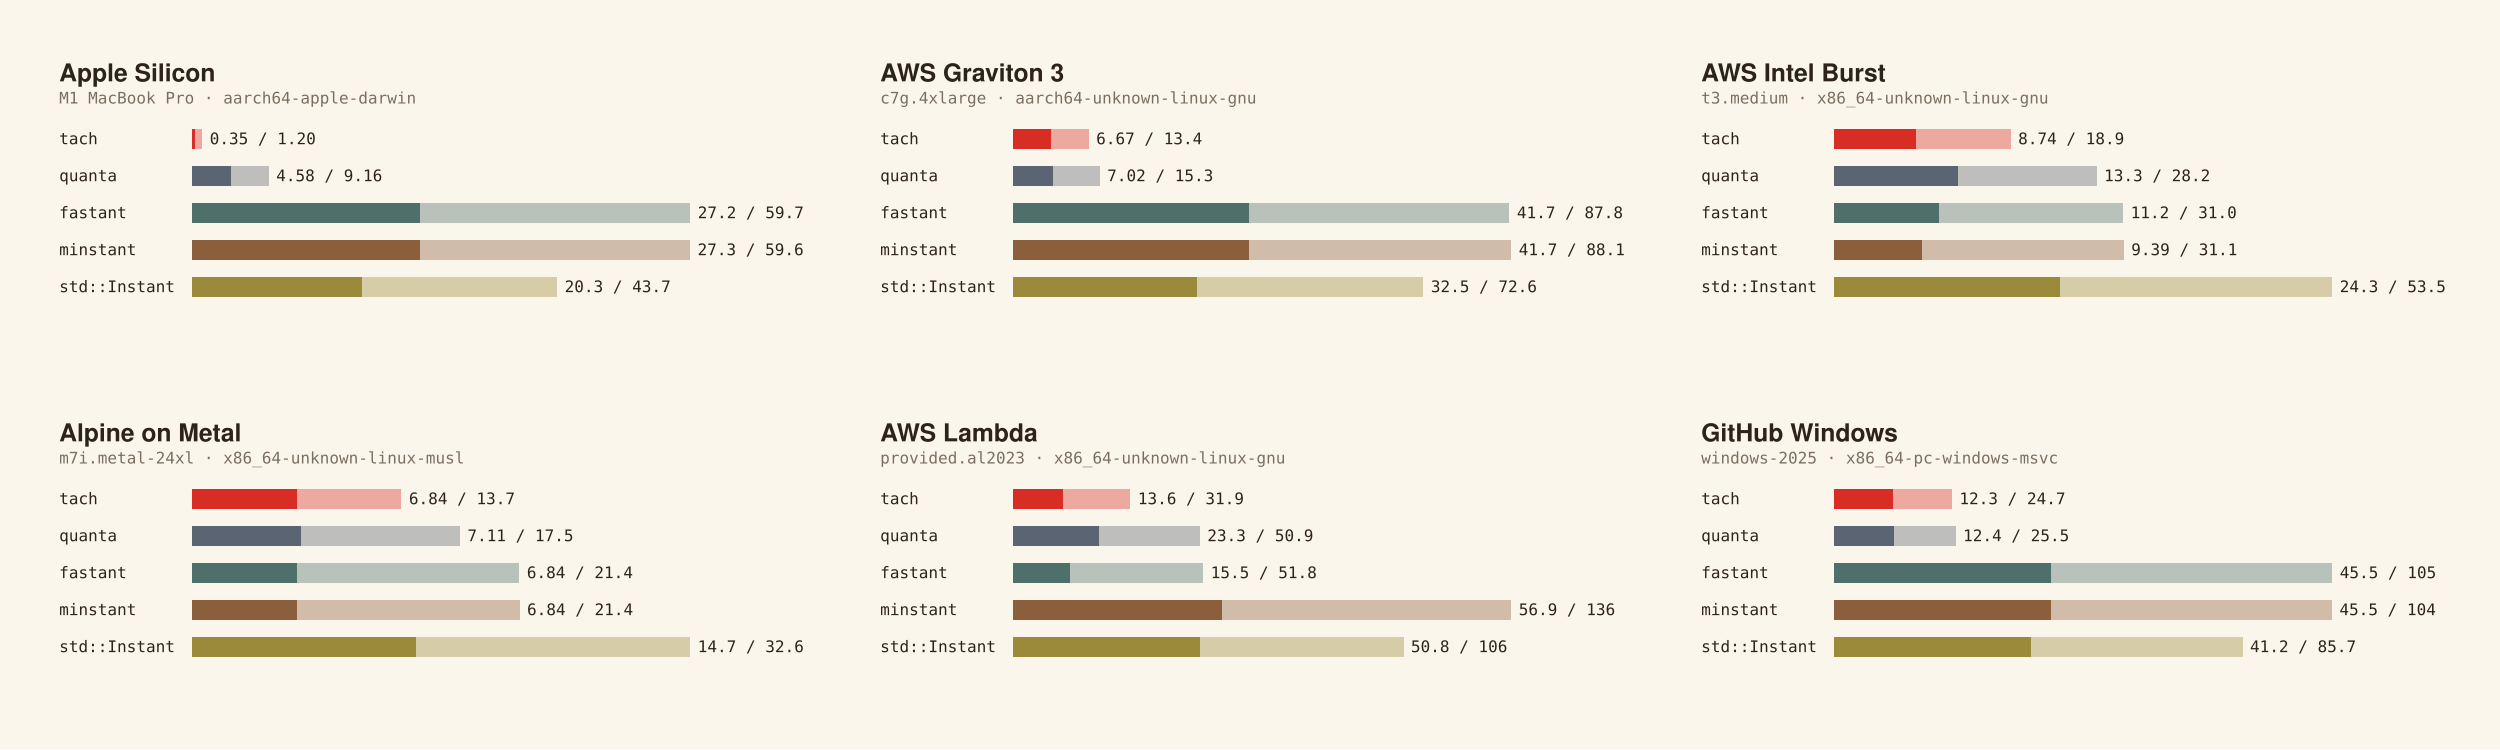
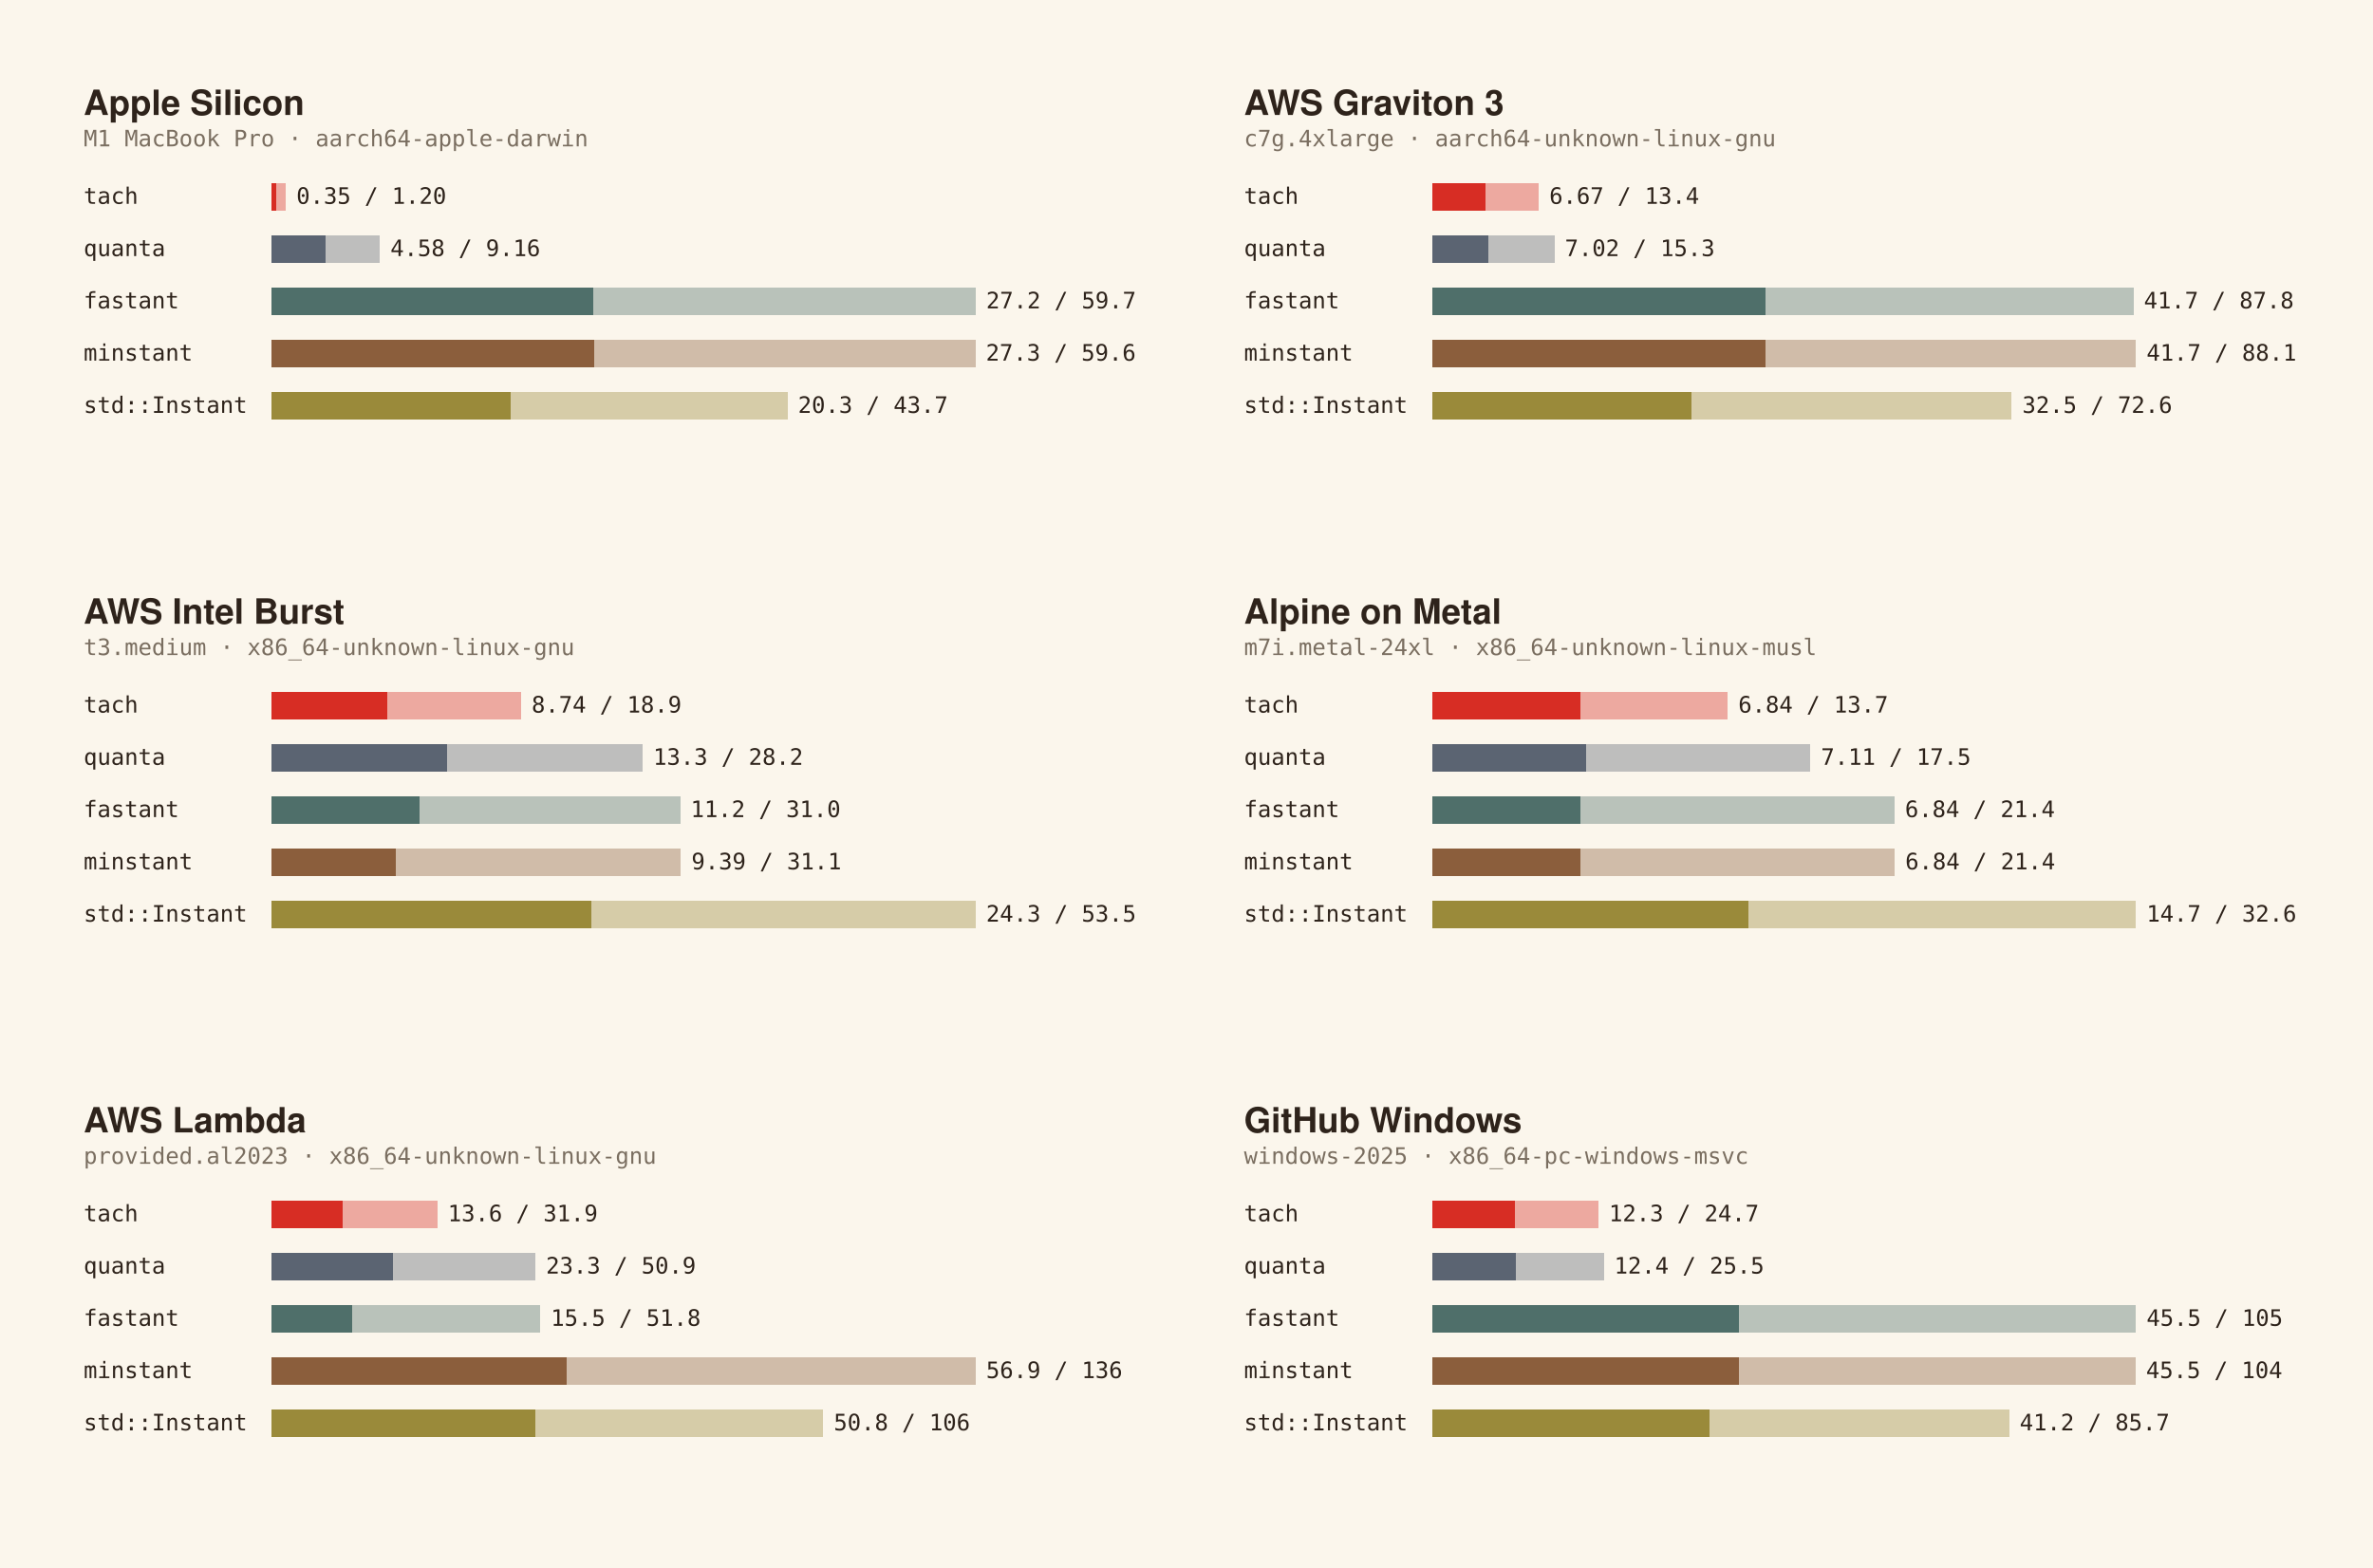
- <svg xmlns="http://www.w3.org/2000/svg" width="2028" height="608" viewBox="0 0 2028 608">
-   <rect width="2028" height="608" fill="#FBF6EC" />
+ <svg xmlns="http://www.w3.org/2000/svg" width="1362" height="900" viewBox="0 0 1362 900">
+   <rect width="1362" height="900" fill="#FBF6EC" />
  <g shape-rendering="crispEdges">
    <text x="48" y="66" text-anchor="start" font-family="Avenir Next, Helvetica, Arial, sans-serif" font-size="20" font-weight="600" fill="#2E231B">Apple Silicon</text>
    <text x="48" y="84" text-anchor="start" font-family="SFMono-Regular, Menlo, Consolas, monospace" font-size="13" fill="#7A6E60">M1 MacBook Pro · aarch64-apple-darwin</text>
    <text x="48" y="117" text-anchor="start" font-family="SFMono-Regular, Menlo, Consolas, monospace" font-size="13" fill="#2E231B">tach</text>
    <rect x="156" y="105" width="8.105" height="16" fill="#eda9a0" />
    <rect x="156" y="105" width="2.356" height="16" fill="#D72D24" />
    <text x="170.105" y="117" text-anchor="start" font-family="SFMono-Regular, Menlo, Consolas, monospace" font-size="13" fill="#2E231B">0.35 / 1.20</text>
    <text x="48" y="147" text-anchor="start" font-family="SFMono-Regular, Menlo, Consolas, monospace" font-size="13" fill="#2E231B">quanta</text>
    <rect x="156" y="135" width="62.047" height="16" fill="#bebebd" />
    <rect x="156" y="135" width="31.047" height="16" fill="#5B6472" />
    <text x="224.047" y="147" text-anchor="start" font-family="SFMono-Regular, Menlo, Consolas, monospace" font-size="13" fill="#2E231B">4.58 / 9.16</text>
    <text x="48" y="177" text-anchor="start" font-family="SFMono-Regular, Menlo, Consolas, monospace" font-size="13" fill="#2E231B">fastant</text>
    <rect x="156" y="165" width="404" height="16" fill="#b9c2ba" />
    <rect x="156" y="165" width="184.374" height="16" fill="#4F6F6A" />
    <text x="566" y="177" text-anchor="start" font-family="SFMono-Regular, Menlo, Consolas, monospace" font-size="13" fill="#2E231B">27.2 / 59.7</text>
    <text x="48" y="207" text-anchor="start" font-family="SFMono-Regular, Menlo, Consolas, monospace" font-size="13" fill="#2E231B">minstant</text>
    <rect x="156" y="195" width="403.851" height="16" fill="#d0bca9" />
    <rect x="156" y="195" width="184.78" height="16" fill="#8B5E3C" />
    <text x="565.851" y="207" text-anchor="start" font-family="SFMono-Regular, Menlo, Consolas, monospace" font-size="13" fill="#2E231B">27.3 / 59.6</text>
    <text x="48" y="237" text-anchor="start" font-family="SFMono-Regular, Menlo, Consolas, monospace" font-size="13" fill="#2E231B">std::Instant</text>
    <rect x="156" y="225" width="296.022" height="16" fill="#d6cca8" />
    <rect x="156" y="225" width="137.305" height="16" fill="#9A8A3A" />
    <text x="458.022" y="237" text-anchor="start" font-family="SFMono-Regular, Menlo, Consolas, monospace" font-size="13" fill="#2E231B">20.3 / 43.7</text>
    <text x="714" y="66" text-anchor="start" font-family="Avenir Next, Helvetica, Arial, sans-serif" font-size="20" font-weight="600" fill="#2E231B">AWS Graviton 3</text>
    <text x="714" y="84" text-anchor="start" font-family="SFMono-Regular, Menlo, Consolas, monospace" font-size="13" fill="#7A6E60">c7g.4xlarge · aarch64-unknown-linux-gnu</text>
    <text x="714" y="117" text-anchor="start" font-family="SFMono-Regular, Menlo, Consolas, monospace" font-size="13" fill="#2E231B">tach</text>
    <rect x="822" y="105" width="61.214" height="16" fill="#eda9a0" />
    <rect x="822" y="105" width="30.598" height="16" fill="#D72D24" />
    <text x="889.214" y="117" text-anchor="start" font-family="SFMono-Regular, Menlo, Consolas, monospace" font-size="13" fill="#2E231B">6.67 / 13.4</text>
    <text x="714" y="147" text-anchor="start" font-family="SFMono-Regular, Menlo, Consolas, monospace" font-size="13" fill="#2E231B">quanta</text>
    <rect x="822" y="135" width="70.152" height="16" fill="#bebebd" />
    <rect x="822" y="135" width="32.161" height="16" fill="#5B6472" />
    <text x="898.152" y="147" text-anchor="start" font-family="SFMono-Regular, Menlo, Consolas, monospace" font-size="13" fill="#2E231B">7.02 / 15.3</text>
    <text x="714" y="177" text-anchor="start" font-family="SFMono-Regular, Menlo, Consolas, monospace" font-size="13" fill="#2E231B">fastant</text>
    <rect x="822" y="165" width="402.496" height="16" fill="#b9c2ba" />
    <rect x="822" y="165" width="191.076" height="16" fill="#4F6F6A" />
    <text x="1230.5" y="177" text-anchor="start" font-family="SFMono-Regular, Menlo, Consolas, monospace" font-size="13" fill="#2E231B">41.7 / 87.8</text>
    <text x="714" y="207" text-anchor="start" font-family="SFMono-Regular, Menlo, Consolas, monospace" font-size="13" fill="#2E231B">minstant</text>
    <rect x="822" y="195" width="404" height="16" fill="#d0bca9" />
    <rect x="822" y="195" width="191.067" height="16" fill="#8B5E3C" />
    <text x="1232" y="207" text-anchor="start" font-family="SFMono-Regular, Menlo, Consolas, monospace" font-size="13" fill="#2E231B">41.7 / 88.1</text>
    <text x="714" y="237" text-anchor="start" font-family="SFMono-Regular, Menlo, Consolas, monospace" font-size="13" fill="#2E231B">std::Instant</text>
    <rect x="822" y="225" width="332.702" height="16" fill="#d6cca8" />
    <rect x="822" y="225" width="149.024" height="16" fill="#9A8A3A" />
    <text x="1160.7" y="237" text-anchor="start" font-family="SFMono-Regular, Menlo, Consolas, monospace" font-size="13" fill="#2E231B">32.5 / 72.6</text>
-     <text x="1380" y="66" text-anchor="start" font-family="Avenir Next, Helvetica, Arial, sans-serif" font-size="20" font-weight="600" fill="#2E231B">AWS Intel Burst</text>
-     <text x="1380" y="84" text-anchor="start" font-family="SFMono-Regular, Menlo, Consolas, monospace" font-size="13" fill="#7A6E60">t3.medium · x86_64-unknown-linux-gnu</text>
-     <text x="1380" y="117" text-anchor="start" font-family="SFMono-Regular, Menlo, Consolas, monospace" font-size="13" fill="#2E231B">tach</text>
-     <rect x="1488" y="105" width="143.11" height="16" fill="#eda9a0" />
-     <rect x="1488" y="105" width="66.048" height="16" fill="#D72D24" />
-     <text x="1637.11" y="117" text-anchor="start" font-family="SFMono-Regular, Menlo, Consolas, monospace" font-size="13" fill="#2E231B">8.74 / 18.9</text>
-     <text x="1380" y="147" text-anchor="start" font-family="SFMono-Regular, Menlo, Consolas, monospace" font-size="13" fill="#2E231B">quanta</text>
-     <rect x="1488" y="135" width="212.875" height="16" fill="#bebebd" />
-     <rect x="1488" y="135" width="100.632" height="16" fill="#5B6472" />
-     <text x="1706.87" y="147" text-anchor="start" font-family="SFMono-Regular, Menlo, Consolas, monospace" font-size="13" fill="#2E231B">13.3 / 28.2</text>
-     <text x="1380" y="177" text-anchor="start" font-family="SFMono-Regular, Menlo, Consolas, monospace" font-size="13" fill="#2E231B">fastant</text>
-     <rect x="1488" y="165" width="234.389" height="16" fill="#b9c2ba" />
-     <rect x="1488" y="165" width="84.549" height="16" fill="#4F6F6A" />
-     <text x="1728.39" y="177" text-anchor="start" font-family="SFMono-Regular, Menlo, Consolas, monospace" font-size="13" fill="#2E231B">11.2 / 31.0</text>
-     <text x="1380" y="207" text-anchor="start" font-family="SFMono-Regular, Menlo, Consolas, monospace" font-size="13" fill="#2E231B">minstant</text>
-     <rect x="1488" y="195" width="234.843" height="16" fill="#d0bca9" />
-     <rect x="1488" y="195" width="70.973" height="16" fill="#8B5E3C" />
-     <text x="1728.84" y="207" text-anchor="start" font-family="SFMono-Regular, Menlo, Consolas, monospace" font-size="13" fill="#2E231B">9.39 / 31.1</text>
-     <text x="1380" y="237" text-anchor="start" font-family="SFMono-Regular, Menlo, Consolas, monospace" font-size="13" fill="#2E231B">std::Instant</text>
-     <rect x="1488" y="225" width="404" height="16" fill="#d6cca8" />
-     <rect x="1488" y="225" width="183.405" height="16" fill="#9A8A3A" />
-     <text x="1898" y="237" text-anchor="start" font-family="SFMono-Regular, Menlo, Consolas, monospace" font-size="13" fill="#2E231B">24.3 / 53.5</text>
-     <text x="48" y="358" text-anchor="start" font-family="Avenir Next, Helvetica, Arial, sans-serif" font-size="20" font-weight="600" fill="#2E231B">Alpine on Metal</text>
-     <text x="48" y="376" text-anchor="start" font-family="SFMono-Regular, Menlo, Consolas, monospace" font-size="13" fill="#7A6E60">m7i.metal-24xl · x86_64-unknown-linux-musl</text>
+     <text x="48" y="358" text-anchor="start" font-family="Avenir Next, Helvetica, Arial, sans-serif" font-size="20" font-weight="600" fill="#2E231B">AWS Intel Burst</text>
+     <text x="48" y="376" text-anchor="start" font-family="SFMono-Regular, Menlo, Consolas, monospace" font-size="13" fill="#7A6E60">t3.medium · x86_64-unknown-linux-gnu</text>
    <text x="48" y="409" text-anchor="start" font-family="SFMono-Regular, Menlo, Consolas, monospace" font-size="13" fill="#2E231B">tach</text>
-     <rect x="156" y="397" width="169.69" height="16" fill="#eda9a0" />
-     <rect x="156" y="397" width="84.845" height="16" fill="#D72D24" />
-     <text x="331.69" y="409" text-anchor="start" font-family="SFMono-Regular, Menlo, Consolas, monospace" font-size="13" fill="#2E231B">6.84 / 13.7</text>
+     <rect x="156" y="397" width="143.11" height="16" fill="#eda9a0" />
+     <rect x="156" y="397" width="66.048" height="16" fill="#D72D24" />
+     <text x="305.11" y="409" text-anchor="start" font-family="SFMono-Regular, Menlo, Consolas, monospace" font-size="13" fill="#2E231B">8.74 / 18.9</text>
    <text x="48" y="439" text-anchor="start" font-family="SFMono-Regular, Menlo, Consolas, monospace" font-size="13" fill="#2E231B">quanta</text>
-     <rect x="156" y="427" width="217.147" height="16" fill="#bebebd" />
-     <rect x="156" y="427" width="88.106" height="16" fill="#5B6472" />
-     <text x="379.147" y="439" text-anchor="start" font-family="SFMono-Regular, Menlo, Consolas, monospace" font-size="13" fill="#2E231B">7.11 / 17.5</text>
+     <rect x="156" y="427" width="212.875" height="16" fill="#bebebd" />
+     <rect x="156" y="427" width="100.632" height="16" fill="#5B6472" />
+     <text x="374.875" y="439" text-anchor="start" font-family="SFMono-Regular, Menlo, Consolas, monospace" font-size="13" fill="#2E231B">13.3 / 28.2</text>
    <text x="48" y="469" text-anchor="start" font-family="SFMono-Regular, Menlo, Consolas, monospace" font-size="13" fill="#2E231B">fastant</text>
-     <rect x="156" y="457" width="265.361" height="16" fill="#b9c2ba" />
-     <rect x="156" y="457" width="84.845" height="16" fill="#4F6F6A" />
-     <text x="427.361" y="469" text-anchor="start" font-family="SFMono-Regular, Menlo, Consolas, monospace" font-size="13" fill="#2E231B">6.84 / 21.4</text>
+     <rect x="156" y="457" width="234.389" height="16" fill="#b9c2ba" />
+     <rect x="156" y="457" width="84.549" height="16" fill="#4F6F6A" />
+     <text x="396.389" y="469" text-anchor="start" font-family="SFMono-Regular, Menlo, Consolas, monospace" font-size="13" fill="#2E231B">11.2 / 31.0</text>
    <text x="48" y="499" text-anchor="start" font-family="SFMono-Regular, Menlo, Consolas, monospace" font-size="13" fill="#2E231B">minstant</text>
-     <rect x="156" y="487" width="265.522" height="16" fill="#d0bca9" />
-     <rect x="156" y="487" width="84.845" height="16" fill="#8B5E3C" />
-     <text x="427.522" y="499" text-anchor="start" font-family="SFMono-Regular, Menlo, Consolas, monospace" font-size="13" fill="#2E231B">6.84 / 21.4</text>
+     <rect x="156" y="487" width="234.843" height="16" fill="#d0bca9" />
+     <rect x="156" y="487" width="70.973" height="16" fill="#8B5E3C" />
+     <text x="396.843" y="499" text-anchor="start" font-family="SFMono-Regular, Menlo, Consolas, monospace" font-size="13" fill="#2E231B">9.39 / 31.1</text>
    <text x="48" y="529" text-anchor="start" font-family="SFMono-Regular, Menlo, Consolas, monospace" font-size="13" fill="#2E231B">std::Instant</text>
    <rect x="156" y="517" width="404" height="16" fill="#d6cca8" />
-     <rect x="156" y="517" width="181.706" height="16" fill="#9A8A3A" />
-     <text x="566" y="529" text-anchor="start" font-family="SFMono-Regular, Menlo, Consolas, monospace" font-size="13" fill="#2E231B">14.7 / 32.6</text>
-     <text x="714" y="358" text-anchor="start" font-family="Avenir Next, Helvetica, Arial, sans-serif" font-size="20" font-weight="600" fill="#2E231B">AWS Lambda</text>
-     <text x="714" y="376" text-anchor="start" font-family="SFMono-Regular, Menlo, Consolas, monospace" font-size="13" fill="#7A6E60">provided.al2023 · x86_64-unknown-linux-gnu</text>
+     <rect x="156" y="517" width="183.405" height="16" fill="#9A8A3A" />
+     <text x="566" y="529" text-anchor="start" font-family="SFMono-Regular, Menlo, Consolas, monospace" font-size="13" fill="#2E231B">24.3 / 53.5</text>
+     <text x="714" y="358" text-anchor="start" font-family="Avenir Next, Helvetica, Arial, sans-serif" font-size="20" font-weight="600" fill="#2E231B">Alpine on Metal</text>
+     <text x="714" y="376" text-anchor="start" font-family="SFMono-Regular, Menlo, Consolas, monospace" font-size="13" fill="#7A6E60">m7i.metal-24xl · x86_64-unknown-linux-musl</text>
    <text x="714" y="409" text-anchor="start" font-family="SFMono-Regular, Menlo, Consolas, monospace" font-size="13" fill="#2E231B">tach</text>
-     <rect x="822" y="397" width="95.023" height="16" fill="#eda9a0" />
-     <rect x="822" y="397" width="40.48" height="16" fill="#D72D24" />
-     <text x="923.023" y="409" text-anchor="start" font-family="SFMono-Regular, Menlo, Consolas, monospace" font-size="13" fill="#2E231B">13.6 / 31.9</text>
+     <rect x="822" y="397" width="169.69" height="16" fill="#eda9a0" />
+     <rect x="822" y="397" width="84.845" height="16" fill="#D72D24" />
+     <text x="997.69" y="409" text-anchor="start" font-family="SFMono-Regular, Menlo, Consolas, monospace" font-size="13" fill="#2E231B">6.84 / 13.7</text>
    <text x="714" y="439" text-anchor="start" font-family="SFMono-Regular, Menlo, Consolas, monospace" font-size="13" fill="#2E231B">quanta</text>
-     <rect x="822" y="427" width="151.362" height="16" fill="#bebebd" />
-     <rect x="822" y="427" width="69.473" height="16" fill="#5B6472" />
-     <text x="979.362" y="439" text-anchor="start" font-family="SFMono-Regular, Menlo, Consolas, monospace" font-size="13" fill="#2E231B">23.3 / 50.9</text>
+     <rect x="822" y="427" width="217.147" height="16" fill="#bebebd" />
+     <rect x="822" y="427" width="88.106" height="16" fill="#5B6472" />
+     <text x="1045.15" y="439" text-anchor="start" font-family="SFMono-Regular, Menlo, Consolas, monospace" font-size="13" fill="#2E231B">7.11 / 17.5</text>
    <text x="714" y="469" text-anchor="start" font-family="SFMono-Regular, Menlo, Consolas, monospace" font-size="13" fill="#2E231B">fastant</text>
-     <rect x="822" y="457" width="154.124" height="16" fill="#b9c2ba" />
-     <rect x="822" y="457" width="46.248" height="16" fill="#4F6F6A" />
-     <text x="982.124" y="469" text-anchor="start" font-family="SFMono-Regular, Menlo, Consolas, monospace" font-size="13" fill="#2E231B">15.5 / 51.8</text>
+     <rect x="822" y="457" width="265.361" height="16" fill="#b9c2ba" />
+     <rect x="822" y="457" width="84.845" height="16" fill="#4F6F6A" />
+     <text x="1093.36" y="469" text-anchor="start" font-family="SFMono-Regular, Menlo, Consolas, monospace" font-size="13" fill="#2E231B">6.84 / 21.4</text>
    <text x="714" y="499" text-anchor="start" font-family="SFMono-Regular, Menlo, Consolas, monospace" font-size="13" fill="#2E231B">minstant</text>
-     <rect x="822" y="487" width="404" height="16" fill="#d0bca9" />
-     <rect x="822" y="487" width="169.427" height="16" fill="#8B5E3C" />
-     <text x="1232" y="499" text-anchor="start" font-family="SFMono-Regular, Menlo, Consolas, monospace" font-size="13" fill="#2E231B">56.9 / 136</text>
+     <rect x="822" y="487" width="265.522" height="16" fill="#d0bca9" />
+     <rect x="822" y="487" width="84.845" height="16" fill="#8B5E3C" />
+     <text x="1093.52" y="499" text-anchor="start" font-family="SFMono-Regular, Menlo, Consolas, monospace" font-size="13" fill="#2E231B">6.84 / 21.4</text>
    <text x="714" y="529" text-anchor="start" font-family="SFMono-Regular, Menlo, Consolas, monospace" font-size="13" fill="#2E231B">std::Instant</text>
-     <rect x="822" y="517" width="316.537" height="16" fill="#d6cca8" />
-     <rect x="822" y="517" width="151.065" height="16" fill="#9A8A3A" />
-     <text x="1144.54" y="529" text-anchor="start" font-family="SFMono-Regular, Menlo, Consolas, monospace" font-size="13" fill="#2E231B">50.8 / 106</text>
-     <text x="1380" y="358" text-anchor="start" font-family="Avenir Next, Helvetica, Arial, sans-serif" font-size="20" font-weight="600" fill="#2E231B">GitHub Windows</text>
-     <text x="1380" y="376" text-anchor="start" font-family="SFMono-Regular, Menlo, Consolas, monospace" font-size="13" fill="#7A6E60">windows-2025 · x86_64-pc-windows-msvc</text>
-     <text x="1380" y="409" text-anchor="start" font-family="SFMono-Regular, Menlo, Consolas, monospace" font-size="13" fill="#2E231B">tach</text>
-     <rect x="1488" y="397" width="95.462" height="16" fill="#eda9a0" />
-     <rect x="1488" y="397" width="47.698" height="16" fill="#D72D24" />
-     <text x="1589.46" y="409" text-anchor="start" font-family="SFMono-Regular, Menlo, Consolas, monospace" font-size="13" fill="#2E231B">12.3 / 24.7</text>
-     <text x="1380" y="439" text-anchor="start" font-family="SFMono-Regular, Menlo, Consolas, monospace" font-size="13" fill="#2E231B">quanta</text>
-     <rect x="1488" y="427" width="98.485" height="16" fill="#bebebd" />
-     <rect x="1488" y="427" width="48.058" height="16" fill="#5B6472" />
-     <text x="1592.49" y="439" text-anchor="start" font-family="SFMono-Regular, Menlo, Consolas, monospace" font-size="13" fill="#2E231B">12.4 / 25.5</text>
-     <text x="1380" y="469" text-anchor="start" font-family="SFMono-Regular, Menlo, Consolas, monospace" font-size="13" fill="#2E231B">fastant</text>
-     <rect x="1488" y="457" width="404" height="16" fill="#b9c2ba" />
-     <rect x="1488" y="457" width="176.023" height="16" fill="#4F6F6A" />
-     <text x="1898" y="469" text-anchor="start" font-family="SFMono-Regular, Menlo, Consolas, monospace" font-size="13" fill="#2E231B">45.5 / 105</text>
-     <text x="1380" y="499" text-anchor="start" font-family="SFMono-Regular, Menlo, Consolas, monospace" font-size="13" fill="#2E231B">minstant</text>
-     <rect x="1488" y="487" width="403.729" height="16" fill="#d0bca9" />
-     <rect x="1488" y="487" width="175.957" height="16" fill="#8B5E3C" />
-     <text x="1897.73" y="499" text-anchor="start" font-family="SFMono-Regular, Menlo, Consolas, monospace" font-size="13" fill="#2E231B">45.5 / 104</text>
-     <text x="1380" y="529" text-anchor="start" font-family="SFMono-Regular, Menlo, Consolas, monospace" font-size="13" fill="#2E231B">std::Instant</text>
-     <rect x="1488" y="517" width="331.202" height="16" fill="#d6cca8" />
-     <rect x="1488" y="517" width="159.381" height="16" fill="#9A8A3A" />
-     <text x="1825.2" y="529" text-anchor="start" font-family="SFMono-Regular, Menlo, Consolas, monospace" font-size="13" fill="#2E231B">41.2 / 85.7</text>
+     <rect x="822" y="517" width="404" height="16" fill="#d6cca8" />
+     <rect x="822" y="517" width="181.706" height="16" fill="#9A8A3A" />
+     <text x="1232" y="529" text-anchor="start" font-family="SFMono-Regular, Menlo, Consolas, monospace" font-size="13" fill="#2E231B">14.7 / 32.6</text>
+     <text x="48" y="650" text-anchor="start" font-family="Avenir Next, Helvetica, Arial, sans-serif" font-size="20" font-weight="600" fill="#2E231B">AWS Lambda</text>
+     <text x="48" y="668" text-anchor="start" font-family="SFMono-Regular, Menlo, Consolas, monospace" font-size="13" fill="#7A6E60">provided.al2023 · x86_64-unknown-linux-gnu</text>
+     <text x="48" y="701" text-anchor="start" font-family="SFMono-Regular, Menlo, Consolas, monospace" font-size="13" fill="#2E231B">tach</text>
+     <rect x="156" y="689" width="95.023" height="16" fill="#eda9a0" />
+     <rect x="156" y="689" width="40.48" height="16" fill="#D72D24" />
+     <text x="257.023" y="701" text-anchor="start" font-family="SFMono-Regular, Menlo, Consolas, monospace" font-size="13" fill="#2E231B">13.6 / 31.9</text>
+     <text x="48" y="731" text-anchor="start" font-family="SFMono-Regular, Menlo, Consolas, monospace" font-size="13" fill="#2E231B">quanta</text>
+     <rect x="156" y="719" width="151.362" height="16" fill="#bebebd" />
+     <rect x="156" y="719" width="69.473" height="16" fill="#5B6472" />
+     <text x="313.362" y="731" text-anchor="start" font-family="SFMono-Regular, Menlo, Consolas, monospace" font-size="13" fill="#2E231B">23.3 / 50.9</text>
+     <text x="48" y="761" text-anchor="start" font-family="SFMono-Regular, Menlo, Consolas, monospace" font-size="13" fill="#2E231B">fastant</text>
+     <rect x="156" y="749" width="154.124" height="16" fill="#b9c2ba" />
+     <rect x="156" y="749" width="46.248" height="16" fill="#4F6F6A" />
+     <text x="316.124" y="761" text-anchor="start" font-family="SFMono-Regular, Menlo, Consolas, monospace" font-size="13" fill="#2E231B">15.5 / 51.8</text>
+     <text x="48" y="791" text-anchor="start" font-family="SFMono-Regular, Menlo, Consolas, monospace" font-size="13" fill="#2E231B">minstant</text>
+     <rect x="156" y="779" width="404" height="16" fill="#d0bca9" />
+     <rect x="156" y="779" width="169.427" height="16" fill="#8B5E3C" />
+     <text x="566" y="791" text-anchor="start" font-family="SFMono-Regular, Menlo, Consolas, monospace" font-size="13" fill="#2E231B">56.9 / 136</text>
+     <text x="48" y="821" text-anchor="start" font-family="SFMono-Regular, Menlo, Consolas, monospace" font-size="13" fill="#2E231B">std::Instant</text>
+     <rect x="156" y="809" width="316.537" height="16" fill="#d6cca8" />
+     <rect x="156" y="809" width="151.065" height="16" fill="#9A8A3A" />
+     <text x="478.537" y="821" text-anchor="start" font-family="SFMono-Regular, Menlo, Consolas, monospace" font-size="13" fill="#2E231B">50.8 / 106</text>
+     <text x="714" y="650" text-anchor="start" font-family="Avenir Next, Helvetica, Arial, sans-serif" font-size="20" font-weight="600" fill="#2E231B">GitHub Windows</text>
+     <text x="714" y="668" text-anchor="start" font-family="SFMono-Regular, Menlo, Consolas, monospace" font-size="13" fill="#7A6E60">windows-2025 · x86_64-pc-windows-msvc</text>
+     <text x="714" y="701" text-anchor="start" font-family="SFMono-Regular, Menlo, Consolas, monospace" font-size="13" fill="#2E231B">tach</text>
+     <rect x="822" y="689" width="95.462" height="16" fill="#eda9a0" />
+     <rect x="822" y="689" width="47.698" height="16" fill="#D72D24" />
+     <text x="923.462" y="701" text-anchor="start" font-family="SFMono-Regular, Menlo, Consolas, monospace" font-size="13" fill="#2E231B">12.3 / 24.7</text>
+     <text x="714" y="731" text-anchor="start" font-family="SFMono-Regular, Menlo, Consolas, monospace" font-size="13" fill="#2E231B">quanta</text>
+     <rect x="822" y="719" width="98.485" height="16" fill="#bebebd" />
+     <rect x="822" y="719" width="48.058" height="16" fill="#5B6472" />
+     <text x="926.485" y="731" text-anchor="start" font-family="SFMono-Regular, Menlo, Consolas, monospace" font-size="13" fill="#2E231B">12.4 / 25.5</text>
+     <text x="714" y="761" text-anchor="start" font-family="SFMono-Regular, Menlo, Consolas, monospace" font-size="13" fill="#2E231B">fastant</text>
+     <rect x="822" y="749" width="404" height="16" fill="#b9c2ba" />
+     <rect x="822" y="749" width="176.023" height="16" fill="#4F6F6A" />
+     <text x="1232" y="761" text-anchor="start" font-family="SFMono-Regular, Menlo, Consolas, monospace" font-size="13" fill="#2E231B">45.5 / 105</text>
+     <text x="714" y="791" text-anchor="start" font-family="SFMono-Regular, Menlo, Consolas, monospace" font-size="13" fill="#2E231B">minstant</text>
+     <rect x="822" y="779" width="403.729" height="16" fill="#d0bca9" />
+     <rect x="822" y="779" width="175.957" height="16" fill="#8B5E3C" />
+     <text x="1231.73" y="791" text-anchor="start" font-family="SFMono-Regular, Menlo, Consolas, monospace" font-size="13" fill="#2E231B">45.5 / 104</text>
+     <text x="714" y="821" text-anchor="start" font-family="SFMono-Regular, Menlo, Consolas, monospace" font-size="13" fill="#2E231B">std::Instant</text>
+     <rect x="822" y="809" width="331.202" height="16" fill="#d6cca8" />
+     <rect x="822" y="809" width="159.381" height="16" fill="#9A8A3A" />
+     <text x="1159.2" y="821" text-anchor="start" font-family="SFMono-Regular, Menlo, Consolas, monospace" font-size="13" fill="#2E231B">41.2 / 85.7</text>
  </g>
</svg>
